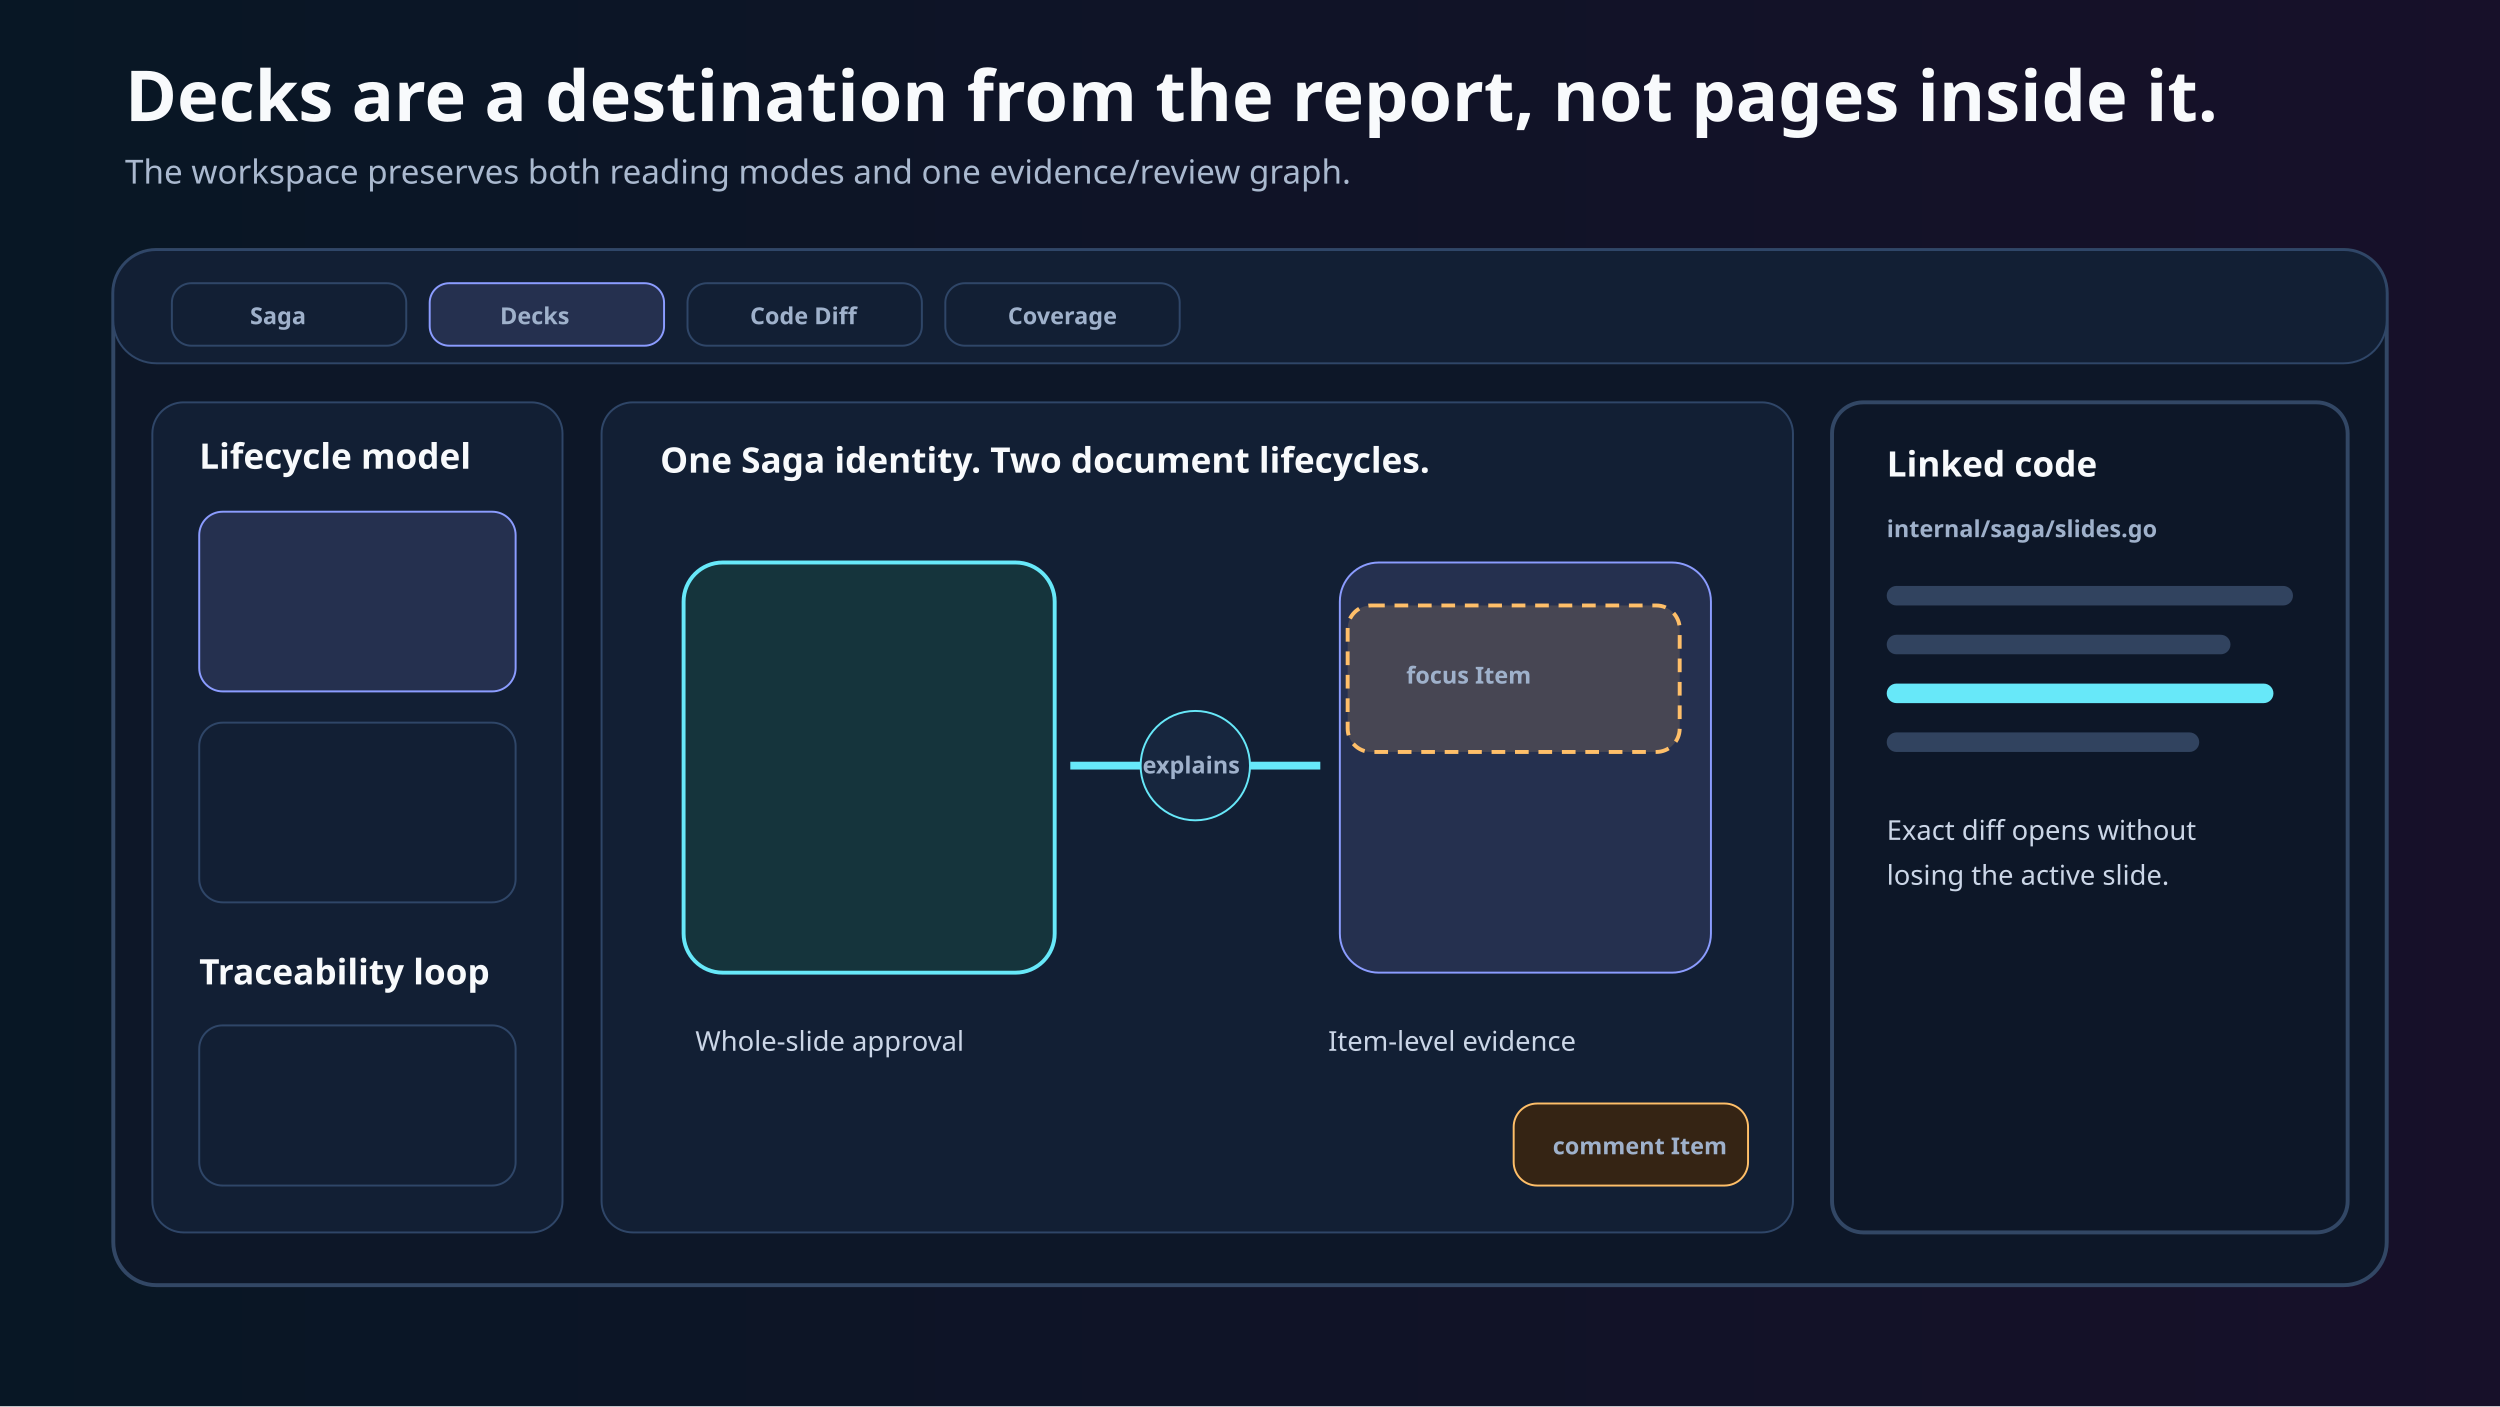
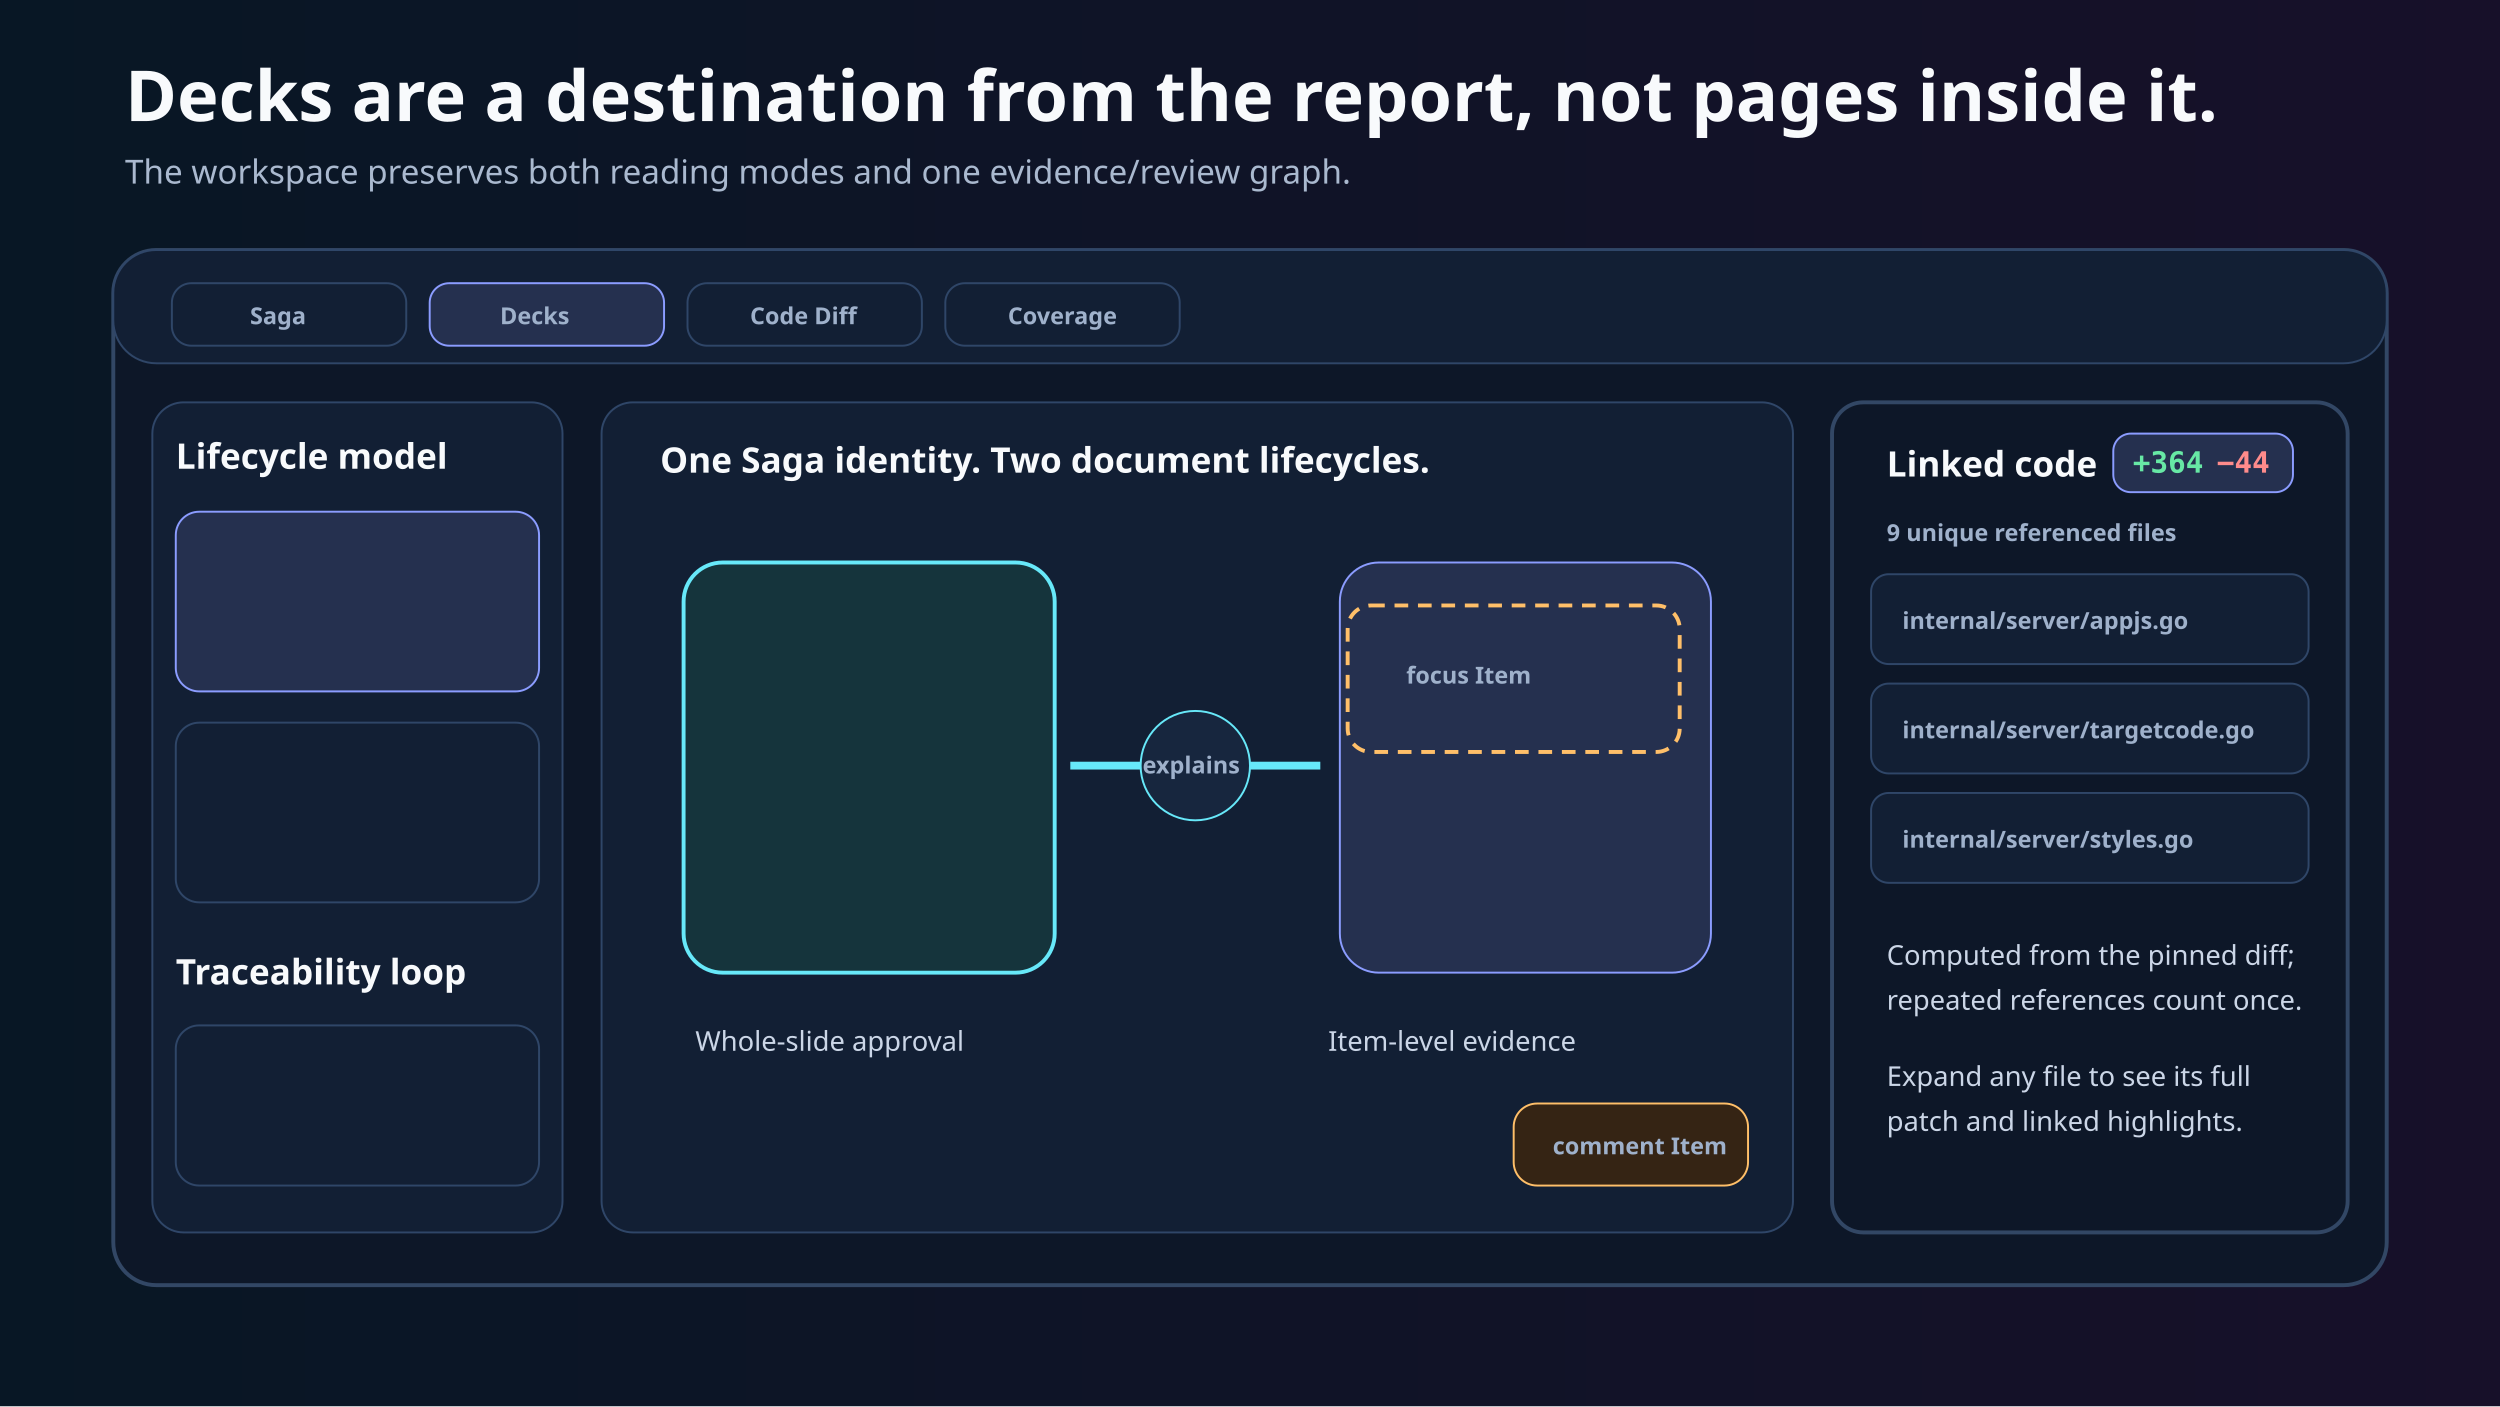
<svg xmlns="http://www.w3.org/2000/svg" viewBox="0 0 1280 720" role="img" aria-labelledby="title desc">
  <defs>
    <linearGradient id="bg" x1="0" x2="1">
      <stop stop-color="#081725" />
      <stop offset="1" stop-color="#171029" />
    </linearGradient>
-     <style>.h{font:700 36px system-ui;fill:#f8fafc}.sub{font:500 17px system-ui;fill:#aab9cf}.label{font:700 18px system-ui;fill:#f8fafc}.body{font:500 14px system-ui;fill:#cbd6e7}.tiny{font:600 12px system-ui;fill:#9fb1cb}.frame{fill:#0d1728;stroke:#324765;stroke-width:2}.panel{fill:#121f34;stroke:#2f4668}.active{fill:#25304f;stroke:#8b9cff}.accent{fill:#15343c;stroke:#67e8f9;stroke-width:2}.hot{fill:#ffbf69;fill-opacity:.16;stroke:#ffbf69;stroke-width:2;stroke-dasharray:7 5}</style>
+     <style>.h{font:700 36px system-ui;fill:#f8fafc}.sub{font:500 17px system-ui;fill:#aab9cf}.label{font:700 18px system-ui;fill:#f8fafc}.body{font:500 14px system-ui;fill:#cbd6e7}.tiny{font:600 12px system-ui;fill:#9fb1cb}.metric{font:700 15px ui-monospace,SFMono-Regular,monospace;fill:#f8fafc}.add{fill:#67e8a5}.del{fill:#ff8b8b}.frame{fill:#0d1728;stroke:#324765;stroke-width:2}.panel{fill:#121f34;stroke:#2f4668}.active{fill:#25304f;stroke:#8b9cff}.accent{fill:#15343c;stroke:#67e8f9;stroke-width:2}.hot{fill:transparent;stroke:#ffbf69;stroke-width:2;stroke-dasharray:7 5}</style>
  </defs>
  <rect width="1280" height="720" fill="url(#bg)" />
  <text class="h" x="64" y="62">Decks are a destination from the report, not pages inside it.</text>
  <text class="sub" x="64" y="94">The workspace preserves both reading modes and one evidence/review graph.</text>
  <rect class="frame" x="58" y="128" width="1164" height="530" rx="22" />
  <rect class="panel" x="58" y="128" width="1164" height="58" rx="22" />
  <g id="report-surface">
    <rect class="panel" x="88" y="145" width="120" height="32" rx="10" />
    <text class="tiny" x="128" y="166">Saga</text>
  </g>
  <g id="decks-surface">
    <rect class="active" x="220" y="145" width="120" height="32" rx="10" />
    <text class="tiny" x="256" y="166">Decks</text>
  </g>
  <rect class="panel" x="352" y="145" width="120" height="32" rx="10" />
  <text class="tiny" x="384" y="166">Code Diff</text>
  <rect class="panel" x="484" y="145" width="120" height="32" rx="10" />
  <text class="tiny" x="516" y="166">Coverage</text>
  <g id="deck-navigator">
    <rect class="panel" x="78" y="206" width="210" height="425" rx="16" />
-     <text class="label" x="102" y="240">Lifecycle model</text>
-     <rect class="active" x="102" y="262" width="162" height="92" rx="12" />
-     <rect class="panel" x="102" y="370" width="162" height="92" rx="12" />
-     <text class="label" x="102" y="504">Traceability loop</text>
-     <rect class="panel" x="102" y="525" width="162" height="82" rx="12" />
+     <text class="label" x="90" y="240">Lifecycle model</text>
+     <rect class="active" x="90" y="262" width="186" height="92" rx="12" />
+     <rect class="panel" x="90" y="370" width="186" height="92" rx="12" />
+     <text class="label" x="90" y="504">Traceability loop</text>
+     <rect class="panel" x="90" y="525" width="186" height="82" rx="12" />
  </g>
  <g id="slide-review">
    <rect class="panel" x="308" y="206" width="610" height="425" rx="16" />
    <text class="label" x="338" y="242">One Saga identity. Two document lifecycles.</text>
    <rect class="accent" x="350" y="288" width="190" height="210" rx="20" />
    <rect class="active" x="686" y="288" width="190" height="210" rx="20" />
    <path d="M548 392H676" stroke="#67e8f9" stroke-width="4" />
    <circle cx="612" cy="392" r="28" fill="#17263e" stroke="#67e8f9" />
    <text class="tiny" x="585" y="396">explains</text>
    <text class="body" x="356" y="538">Whole-slide approval</text>
    <text class="body" x="680" y="538">Item-level evidence</text>
  </g>
  <g id="item-hotspot">
    <rect class="hot" x="690" y="310" width="170" height="75" rx="12" />
    <text class="tiny" x="720" y="350">focus Item</text>
  </g>
  <g id="code-drawer">
    <rect class="frame" x="938" y="206" width="264" height="425" rx="16" />
    <text class="label" x="966" y="244">Linked code</text>
-     <text class="tiny" x="966" y="275">internal/saga/slides.go</text>
-     <rect x="966" y="300" width="208" height="10" rx="5" fill="#31435f" />
-     <rect x="966" y="325" width="176" height="10" rx="5" fill="#31435f" />
-     <rect x="966" y="350" width="198" height="10" rx="5" fill="#67e8f9" />
-     <rect x="966" y="375" width="160" height="10" rx="5" fill="#31435f" />
-     <text class="body" x="966" y="430">Exact diff opens without</text>
-     <text class="body" x="966" y="453">losing the active slide.</text>
+     <rect x="1082" y="222" width="92" height="30" rx="9" fill="#25304f" stroke="#8b9cff" />
+     <text class="metric add" x="1092" y="242">+364</text>
+     <text class="metric del" x="1135" y="242">−44</text>
+     <text class="tiny" x="966" y="277">9 unique referenced files</text>
+     <rect class="panel" x="958" y="294" width="224" height="46" rx="9" />
+     <text class="tiny" x="974" y="322">internal/server/appjs.go</text>
+     <rect class="panel" x="958" y="350" width="224" height="46" rx="9" />
+     <text class="tiny" x="974" y="378">internal/server/targetcode.go</text>
+     <rect class="panel" x="958" y="406" width="224" height="46" rx="9" />
+     <text class="tiny" x="974" y="434">internal/server/styles.go</text>
+     <text class="body" x="966" y="494">Computed from the pinned diff;</text>
+     <text class="body" x="966" y="517">repeated references count once.</text>
+     <text class="body" x="966" y="556">Expand any file to see its full</text>
+     <text class="body" x="966" y="579">patch and linked highlights.</text>
  </g>
  <g id="review-overlay">
    <rect x="775" y="565" width="120" height="42" rx="12" fill="#352414" stroke="#ffbf69" />
    <text class="tiny" x="795" y="591">comment Item</text>
  </g>
</svg>
